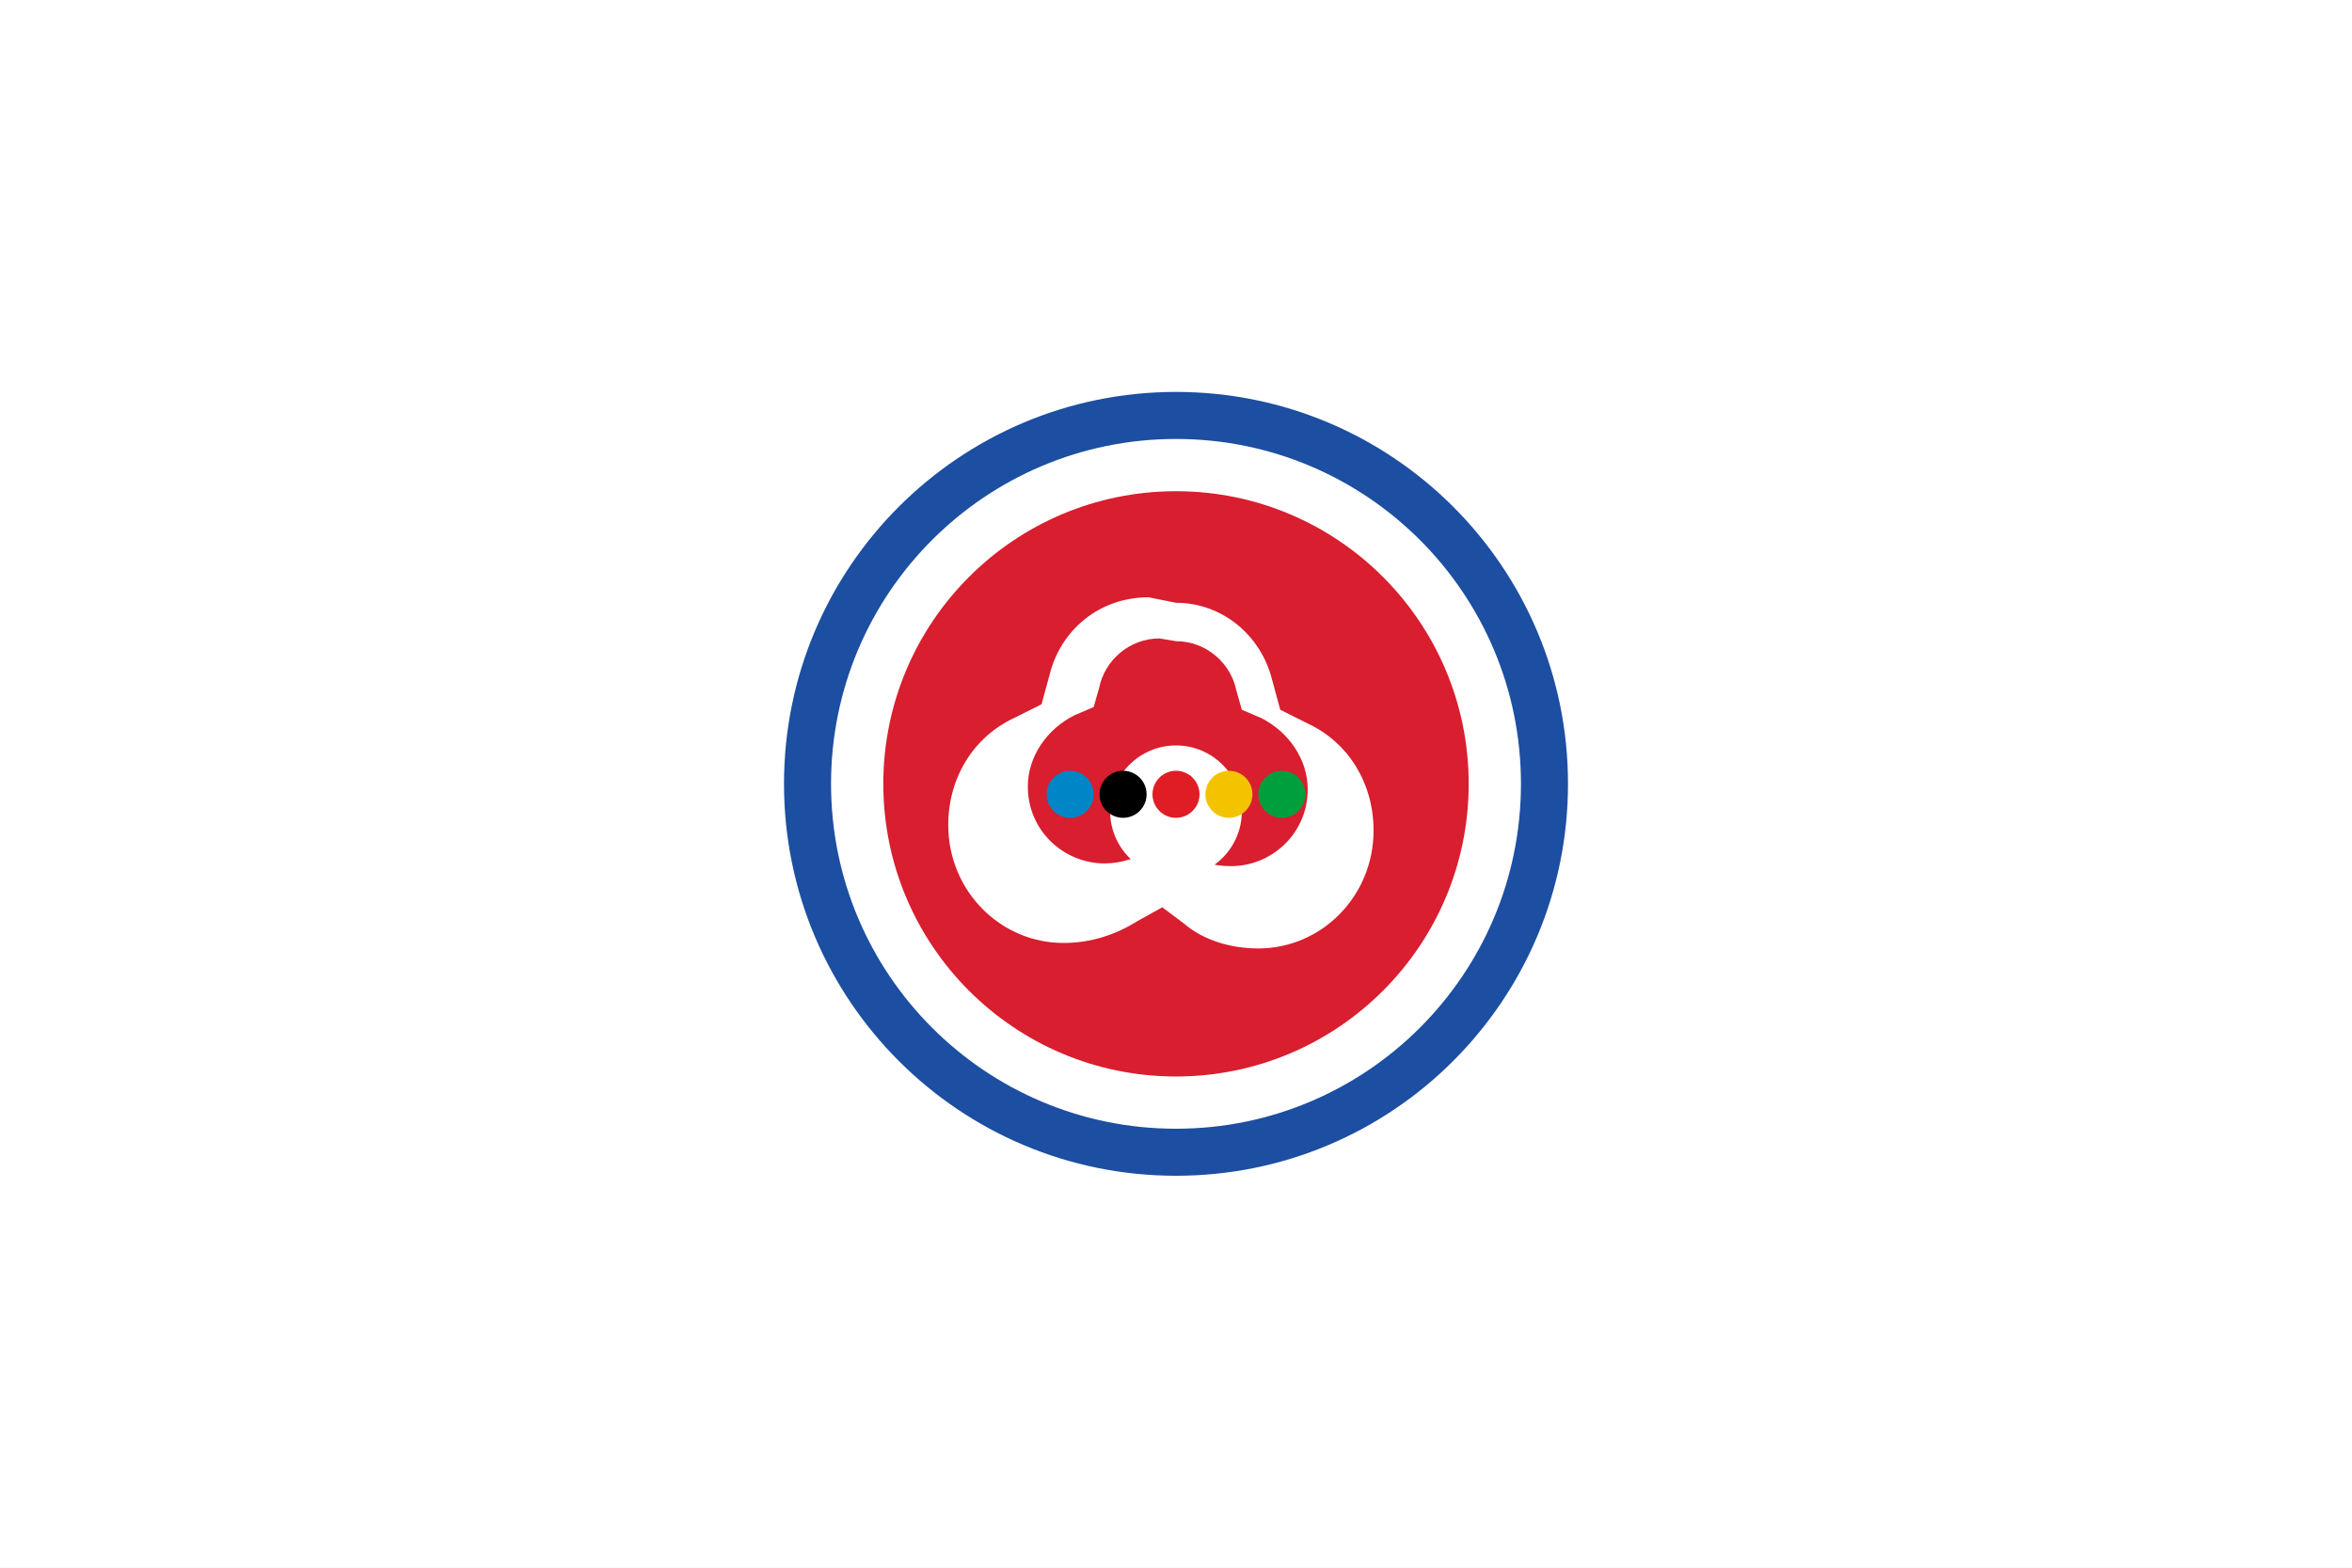
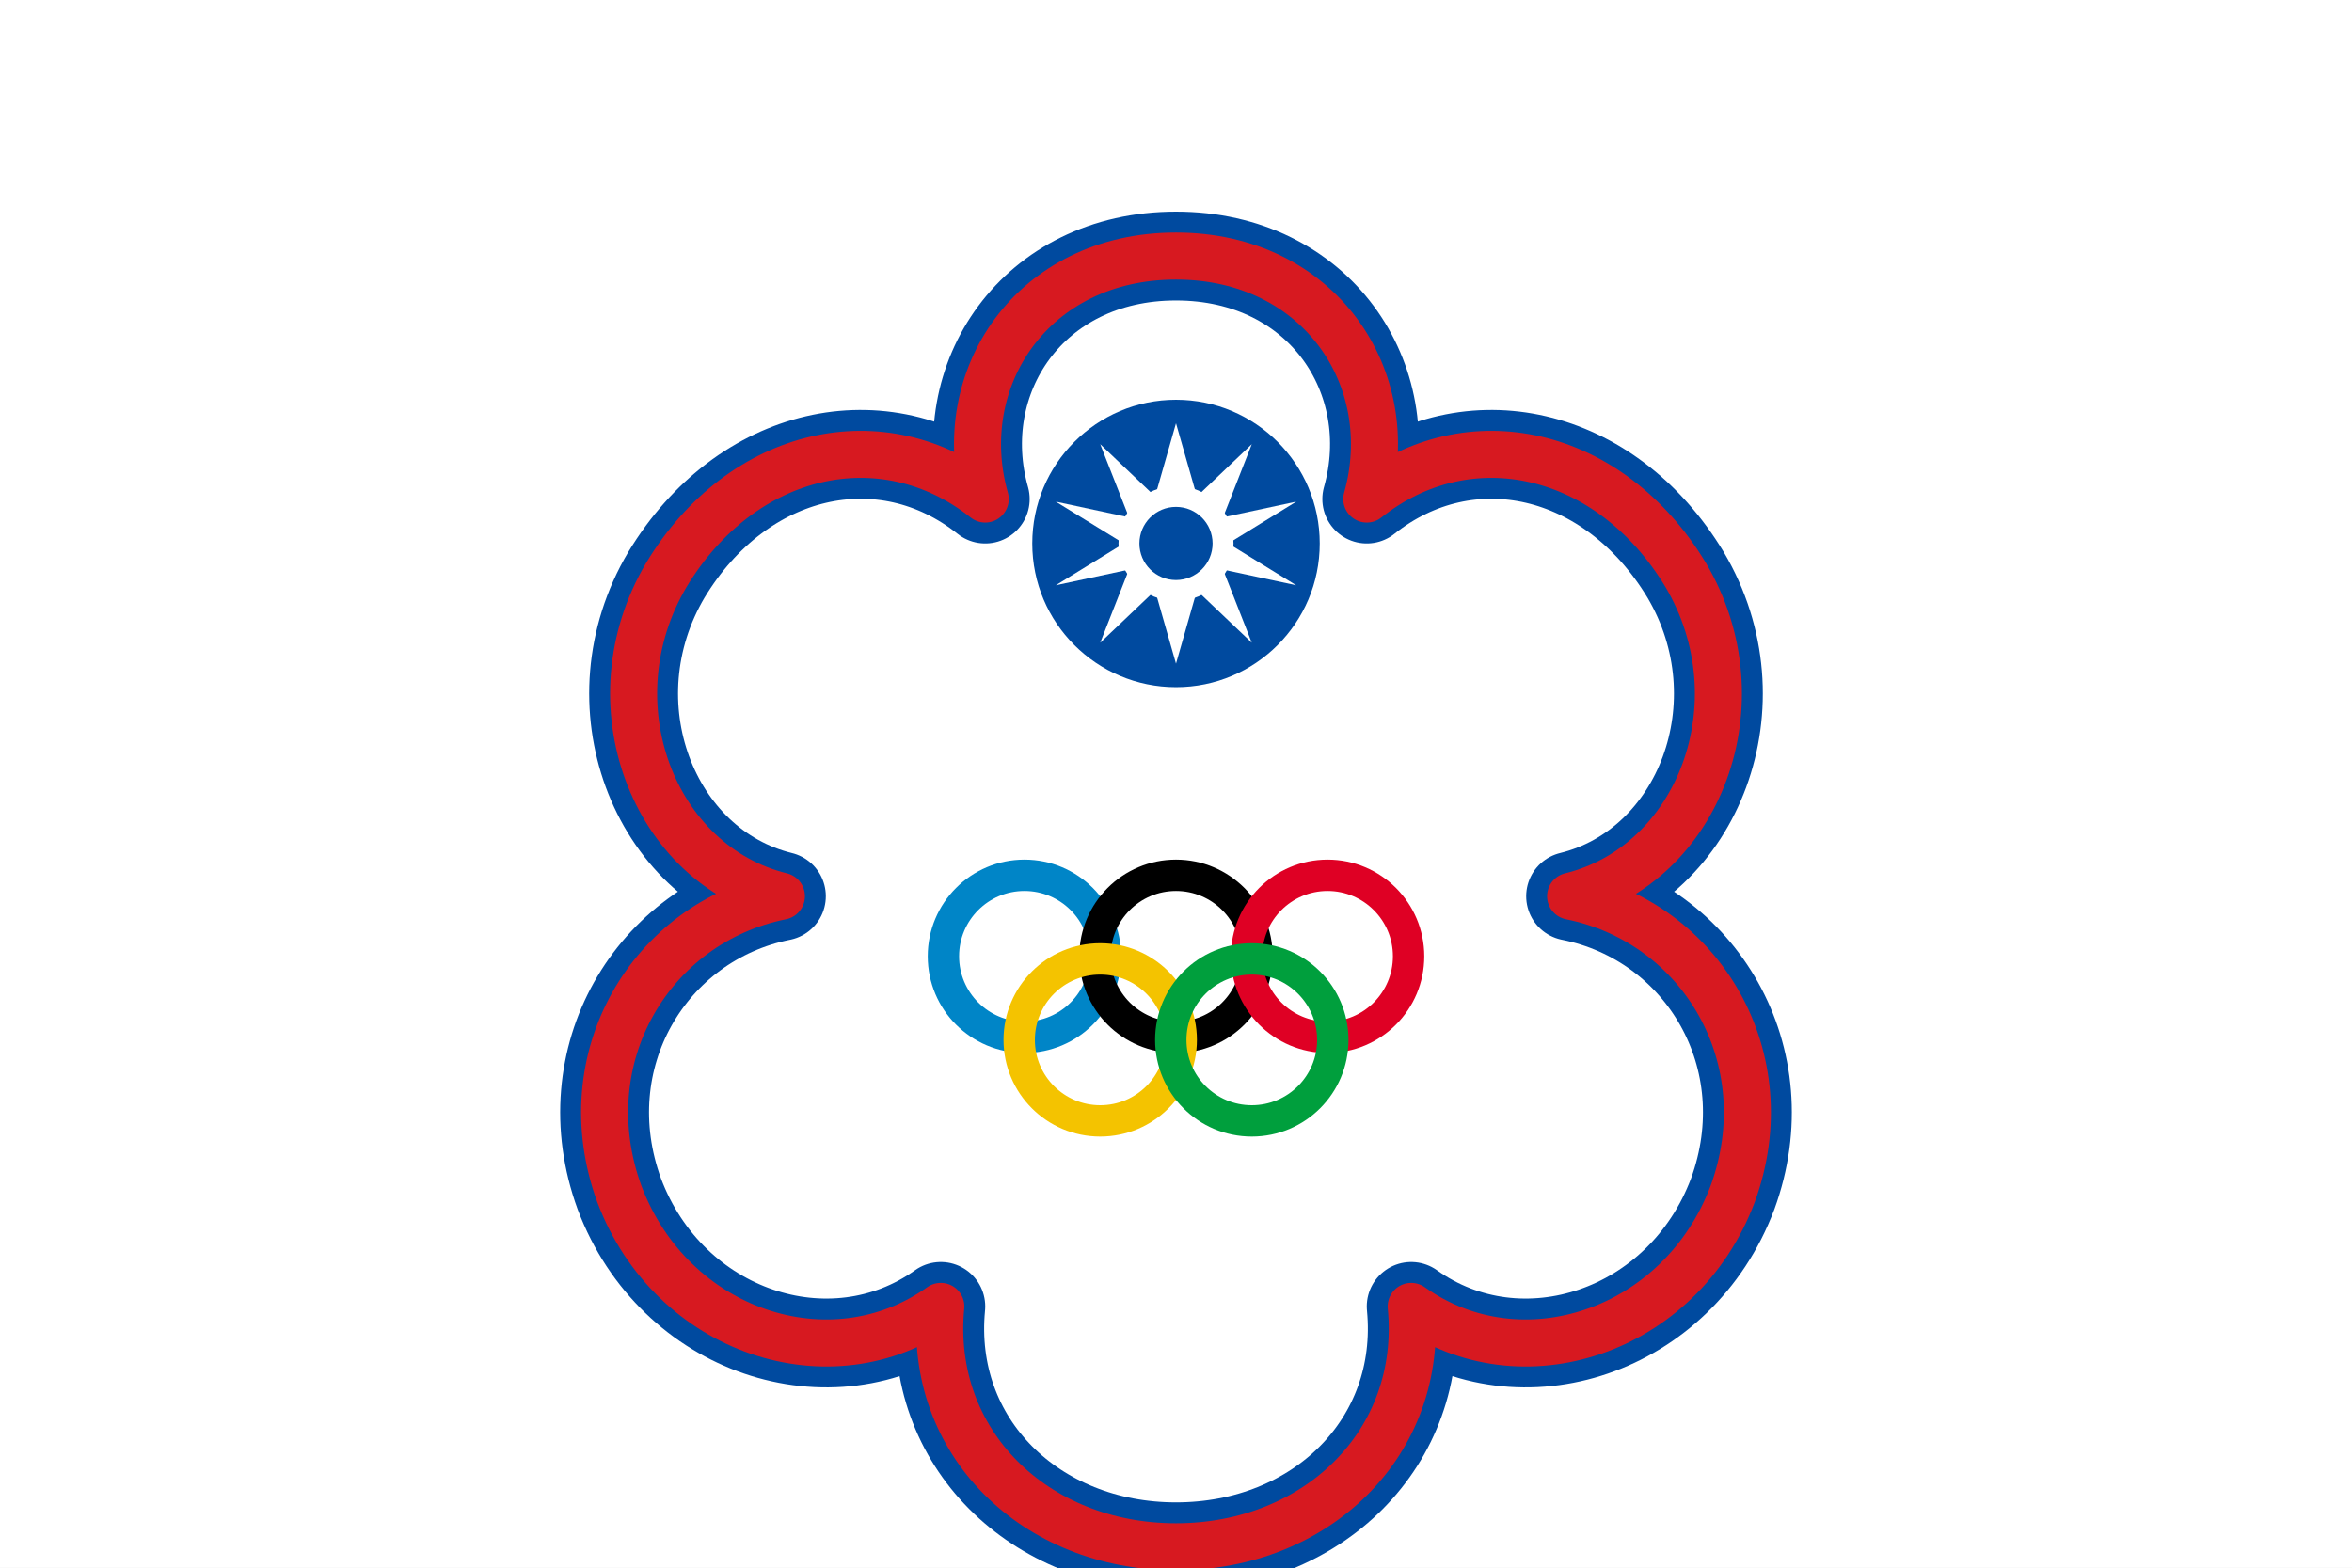
<svg xmlns="http://www.w3.org/2000/svg" viewBox="0 0 900 600">
-   <rect width="900" height="600" fill="#ffffff" />
+   <rect width="900" height="600" fill="#fff" />
  <g transform="translate(450 300)">
-     <circle r="150" fill="#1c4ea1" />
-     <circle r="132" fill="#ffffff" />
-     <circle r="112" fill="#d81e2f" />
-     <g fill="#ffffff" transform="scale(1.05)">
-       <path d="M0-66c17 0 31 12 35 28l3 11 10 5c15 7 24 22 24 39 0 24-19 43-42 43-10 0-20-3-27-9l-8-6-9 5c-8 5-17 8-27 8-23 0-42-19-42-43 0-17 9-32 24-39l10-5 3-11c4-16 18-28 36-28z" />
-       <path d="M0-52c11 0 20 8 22 18l2 7 7 3c10 5 17 15 17 26 0 16-13 28-28 28-7 0-13-2-18-6l-5-4-6 4c-5 3-11 5-17 5-15 0-28-12-28-28 0-11 7-21 17-26l7-3 2-7c2-10 11-18 22-18z" fill="#d81e2f" />
-       <circle cx="0" cy="10" r="24" fill="#ffffff" />
+     <path d="M0-202C55-202 86-155 73-109C112-140 166-128 195-80C224-31 200 31 151 43C201 53 232 105 213 157C193 210 132 230 90 200C95 252 54 292 0 292C-54 292-95 252-90 200C-132 230-193 210-213 157C-232 105-201 53-151 43C-200 31-224-31-195-80C-166-128-112-140-73-109C-86-155-55-202 0-202Z" fill="#fff" stroke="#004a9f" stroke-linejoin="round" stroke-width="34" />
+     <path d="M0-202C55-202 86-155 73-109C112-140 166-128 195-80C224-31 200 31 151 43C201 53 232 105 213 157C193 210 132 230 90 200C95 252 54 292 0 292C-54 292-95 252-90 200C-132 230-193 210-213 157C-232 105-201 53-151 43C-200 31-224-31-195-80C-166-128-112-140-73-109C-86-155-55-202 0-202Z" fill="none" stroke="#d71920" stroke-linejoin="round" stroke-width="18" />
+     <g transform="translate(0 -92)">
+       <circle r="55" fill="#004a9f" />
+       <path d="M0-46L8-18L29-38L18-10L46-16L20 0L46 16L18 10L29 38L8 18L0 46L-8 18L-29 38L-18 10L-46 16L-20 0L-46-16L-18-10L-29-38L-8-18Z" fill="#fff" />
+       <circle r="18" fill="#004a9f" stroke="#fff" stroke-width="8" />
    </g>
-     <g transform="translate(0 10) scale(0.75)">
-       <circle cx="-54" cy="-8" r="12" fill="#0085c7" />
-       <circle cx="-27" cy="-8" r="12" fill="#000000" />
-       <circle cx="0" cy="-8" r="12" fill="#e01d25" />
-       <circle cx="27" cy="-8" r="12" fill="#f4c300" />
-       <circle cx="54" cy="-8" r="12" fill="#009f3d" />
+     <g transform="translate(0 78)" fill="none" stroke-width="12">
+       <circle cx="-58" cy="-12" r="31" stroke="#0085c7" />
+       <circle cx="0" cy="-12" r="31" stroke="#000" />
+       <circle cx="58" cy="-12" r="31" stroke="#df0024" />
+       <circle cx="-29" cy="20" r="31" stroke="#f4c300" />
+       <circle cx="29" cy="20" r="31" stroke="#009f3d" />
    </g>
  </g>
</svg>
